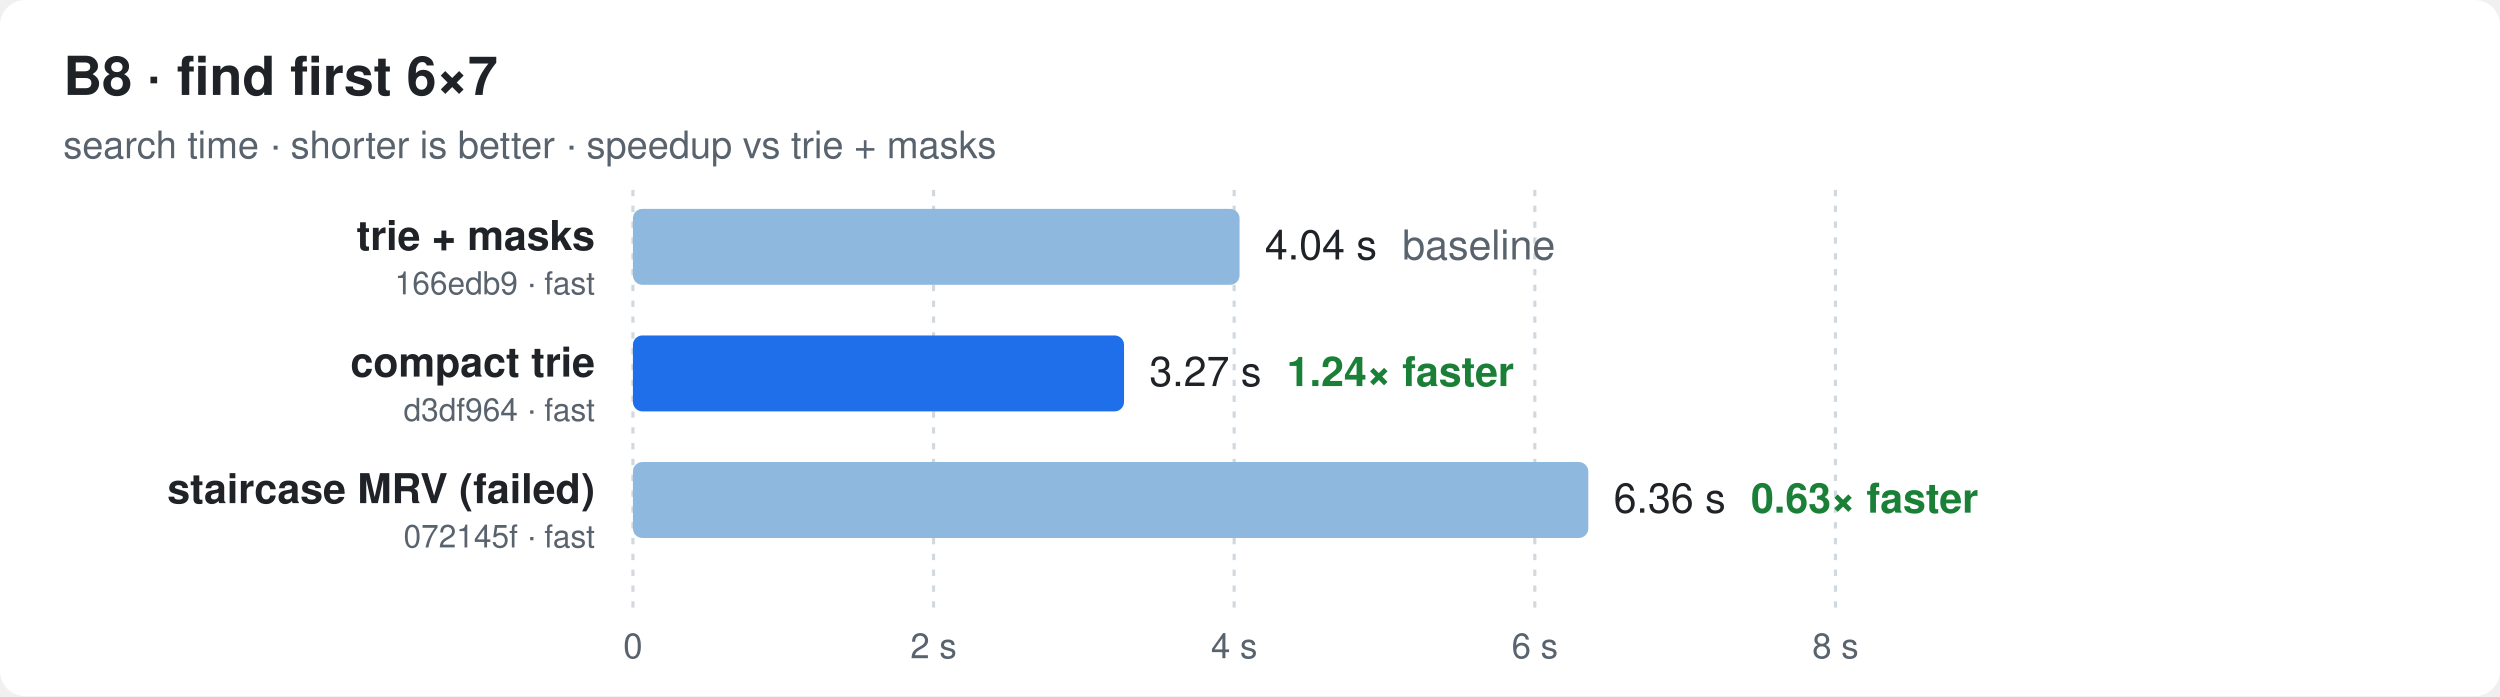
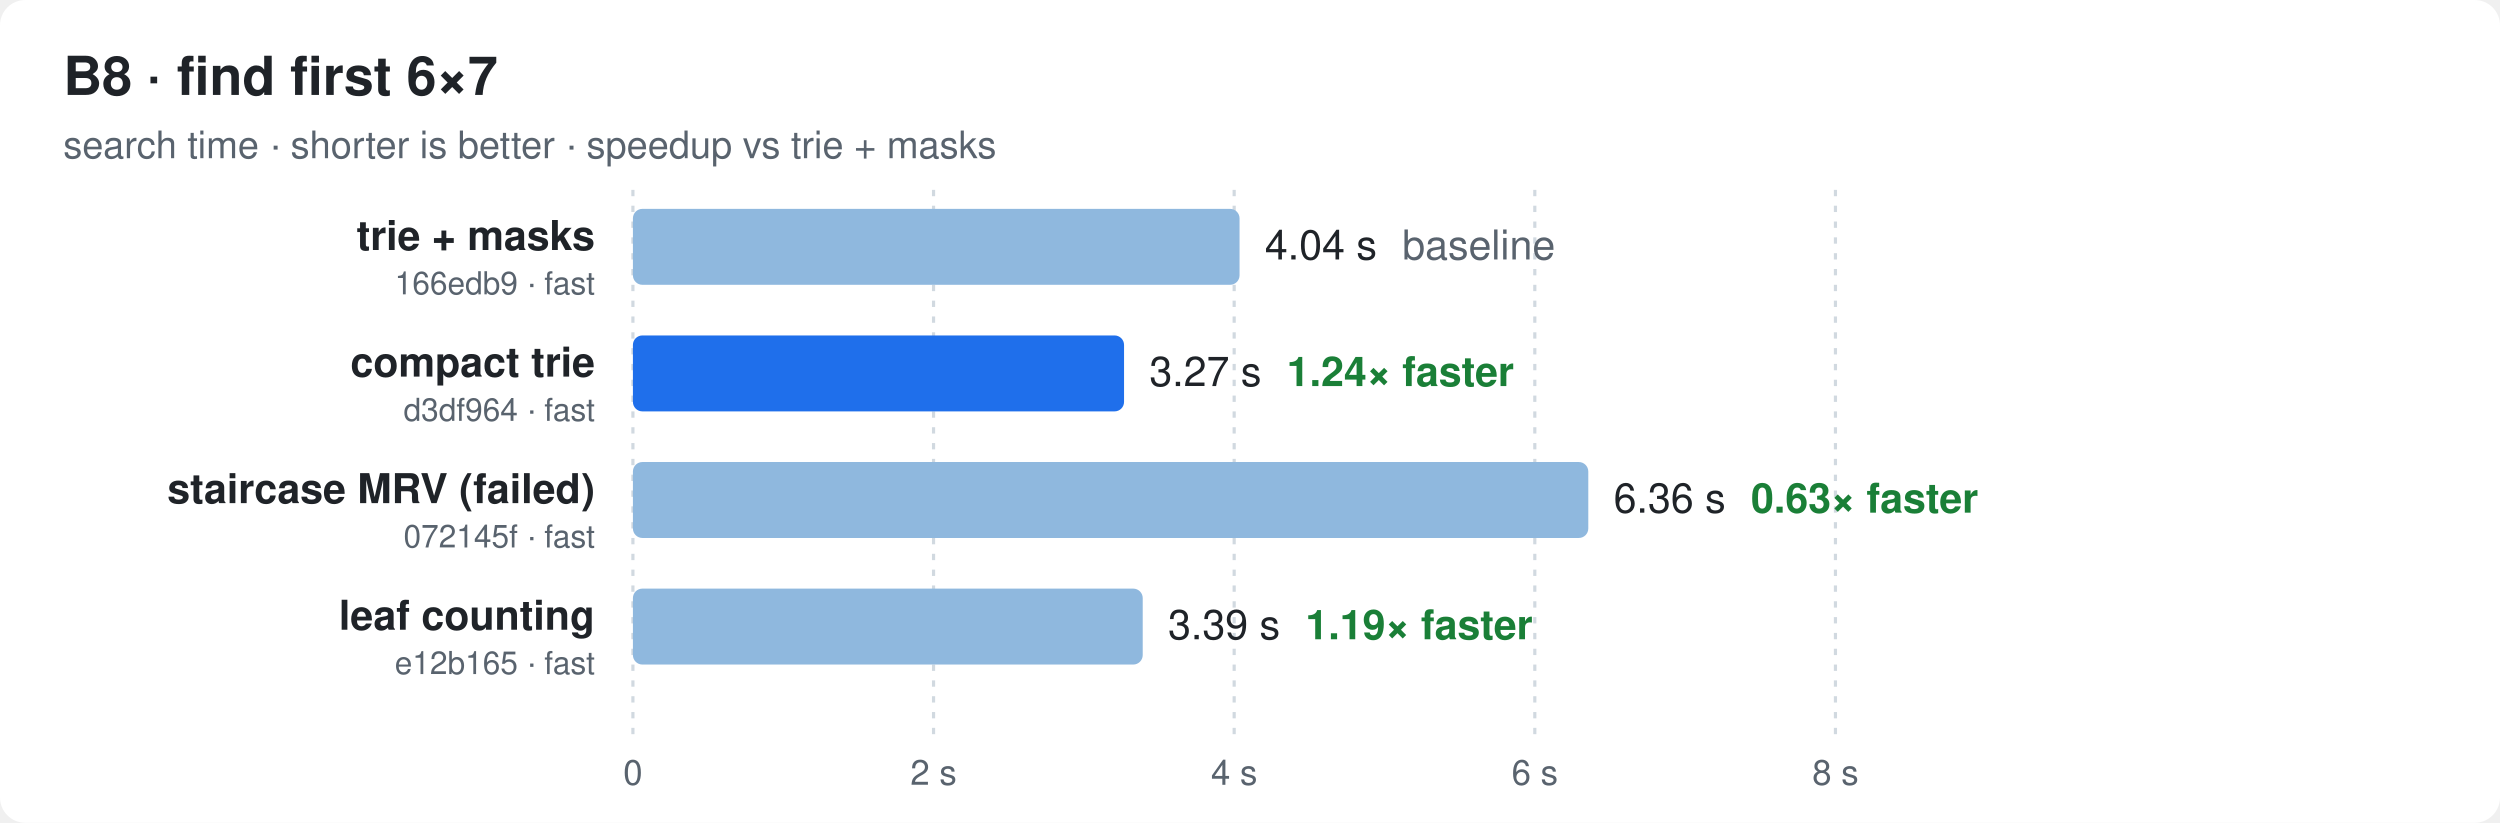
- <svg xmlns="http://www.w3.org/2000/svg" width="790" height="220" viewBox="0 0 790 220" font-family="ui-sans-serif,-apple-system,Segoe UI,Helvetica,Arial,sans-serif">
+ <svg xmlns="http://www.w3.org/2000/svg" width="790" height="260" viewBox="0 0 790 260" font-family="ui-sans-serif,-apple-system,Segoe UI,Helvetica,Arial,sans-serif">
  <style>
  .bg{fill:#ffffff} .t{fill:#1f2328} .m{fill:#59636e} .g{stroke:#d1d9e0}
  .bar{fill:#8fb8de} .best{fill:#1f6feb} .x{fill:#1a7f37;font-weight:600}
  @media (prefers-color-scheme: dark){
    .bg{fill:#0d1117} .t{fill:#e6edf3} .m{fill:#9198a1} .g{stroke:#30363d}
    .bar{fill:#2f5f8f} .best{fill:#4493f8} .x{fill:#3fb950}
  }
</style>
-   <rect class="bg" width="790" height="220" rx="8" />
+   <rect class="bg" width="790" height="260" rx="8" />
  <text class="t" x="20" y="30" font-size="17" font-weight="700">B8 · find first 6×7</text>
  <text class="m" x="20" y="50" font-size="12">search time · shorter is better · speedup vs trie + masks</text>
-   <line class="g" x1="200.0" x2="200.0" y1="60" y2="192" stroke-dasharray="2 3" />
-   <text class="m" x="200.0" y="208" font-size="11" text-anchor="middle">0</text>
-   <line class="g" x1="295.0" x2="295.0" y1="60" y2="192" stroke-dasharray="2 3" />
-   <text class="m" x="295.0" y="208" font-size="11" text-anchor="middle">2 s</text>
-   <line class="g" x1="390.0" x2="390.0" y1="60" y2="192" stroke-dasharray="2 3" />
-   <text class="m" x="390.0" y="208" font-size="11" text-anchor="middle">4 s</text>
-   <line class="g" x1="485.0" x2="485.0" y1="60" y2="192" stroke-dasharray="2 3" />
-   <text class="m" x="485.0" y="208" font-size="11" text-anchor="middle">6 s</text>
-   <line class="g" x1="580.0" x2="580.0" y1="60" y2="192" stroke-dasharray="2 3" />
-   <text class="m" x="580.0" y="208" font-size="11" text-anchor="middle">8 s</text>
+   <line class="g" x1="200.0" x2="200.0" y1="60" y2="232" stroke-dasharray="2 3" />
+   <text class="m" x="200.0" y="248" font-size="11" text-anchor="middle">0</text>
+   <line class="g" x1="295.0" x2="295.0" y1="60" y2="232" stroke-dasharray="2 3" />
+   <text class="m" x="295.0" y="248" font-size="11" text-anchor="middle">2 s</text>
+   <line class="g" x1="390.0" x2="390.0" y1="60" y2="232" stroke-dasharray="2 3" />
+   <text class="m" x="390.0" y="248" font-size="11" text-anchor="middle">4 s</text>
+   <line class="g" x1="485.0" x2="485.0" y1="60" y2="232" stroke-dasharray="2 3" />
+   <text class="m" x="485.0" y="248" font-size="11" text-anchor="middle">6 s</text>
+   <line class="g" x1="580.0" x2="580.0" y1="60" y2="232" stroke-dasharray="2 3" />
+   <text class="m" x="580.0" y="248" font-size="11" text-anchor="middle">8 s</text>
  <text class="t" x="188" y="79.0" font-size="13" font-weight="600" text-anchor="end">trie + masks</text>
  <text class="m" x="188" y="93.0" font-size="10" text-anchor="end">166edb9 · fast</text>
  <rect class="bar" x="200" y="66" width="191.7" height="24" rx="3" />
  <text class="t" x="399.7" y="82.0" font-size="13">4.04 s<tspan class="m" dx="8">baseline</tspan>
  </text>
  <text class="t" x="188" y="119.0" font-size="13" font-weight="600" text-anchor="end">compact trie</text>
  <text class="m" x="188" y="133.0" font-size="10" text-anchor="end">d3df964 · fast</text>
  <rect class="best" x="200" y="106" width="155.2" height="24" rx="3" />
  <text class="t" x="363.2" y="122.0" font-size="13">3.27 s<tspan class="x" dx="8">1.24× faster</tspan>
  </text>
  <text class="t" x="188" y="159.0" font-size="13" font-weight="600" text-anchor="end">staircase MRV (failed)</text>
  <text class="m" x="188" y="173.0" font-size="10" text-anchor="end">072145f · fast</text>
  <rect class="bar" x="200" y="146" width="301.9" height="24" rx="3" />
  <text class="t" x="509.9" y="162.0" font-size="13">6.36 s<tspan class="x" dx="8">0.63× faster</tspan>
  </text>
+   <text class="t" x="188" y="199.0" font-size="13" font-weight="600" text-anchor="end">leaf counting</text>
+   <text class="m" x="188" y="213.0" font-size="10" text-anchor="end">e12b165 · fast</text>
+   <rect class="bar" x="200" y="186" width="161.1" height="24" rx="3" />
+   <text class="t" x="369.1" y="202.0" font-size="13">3.39 s<tspan class="x" dx="8">1.19× faster</tspan>
+   </text>
</svg>
